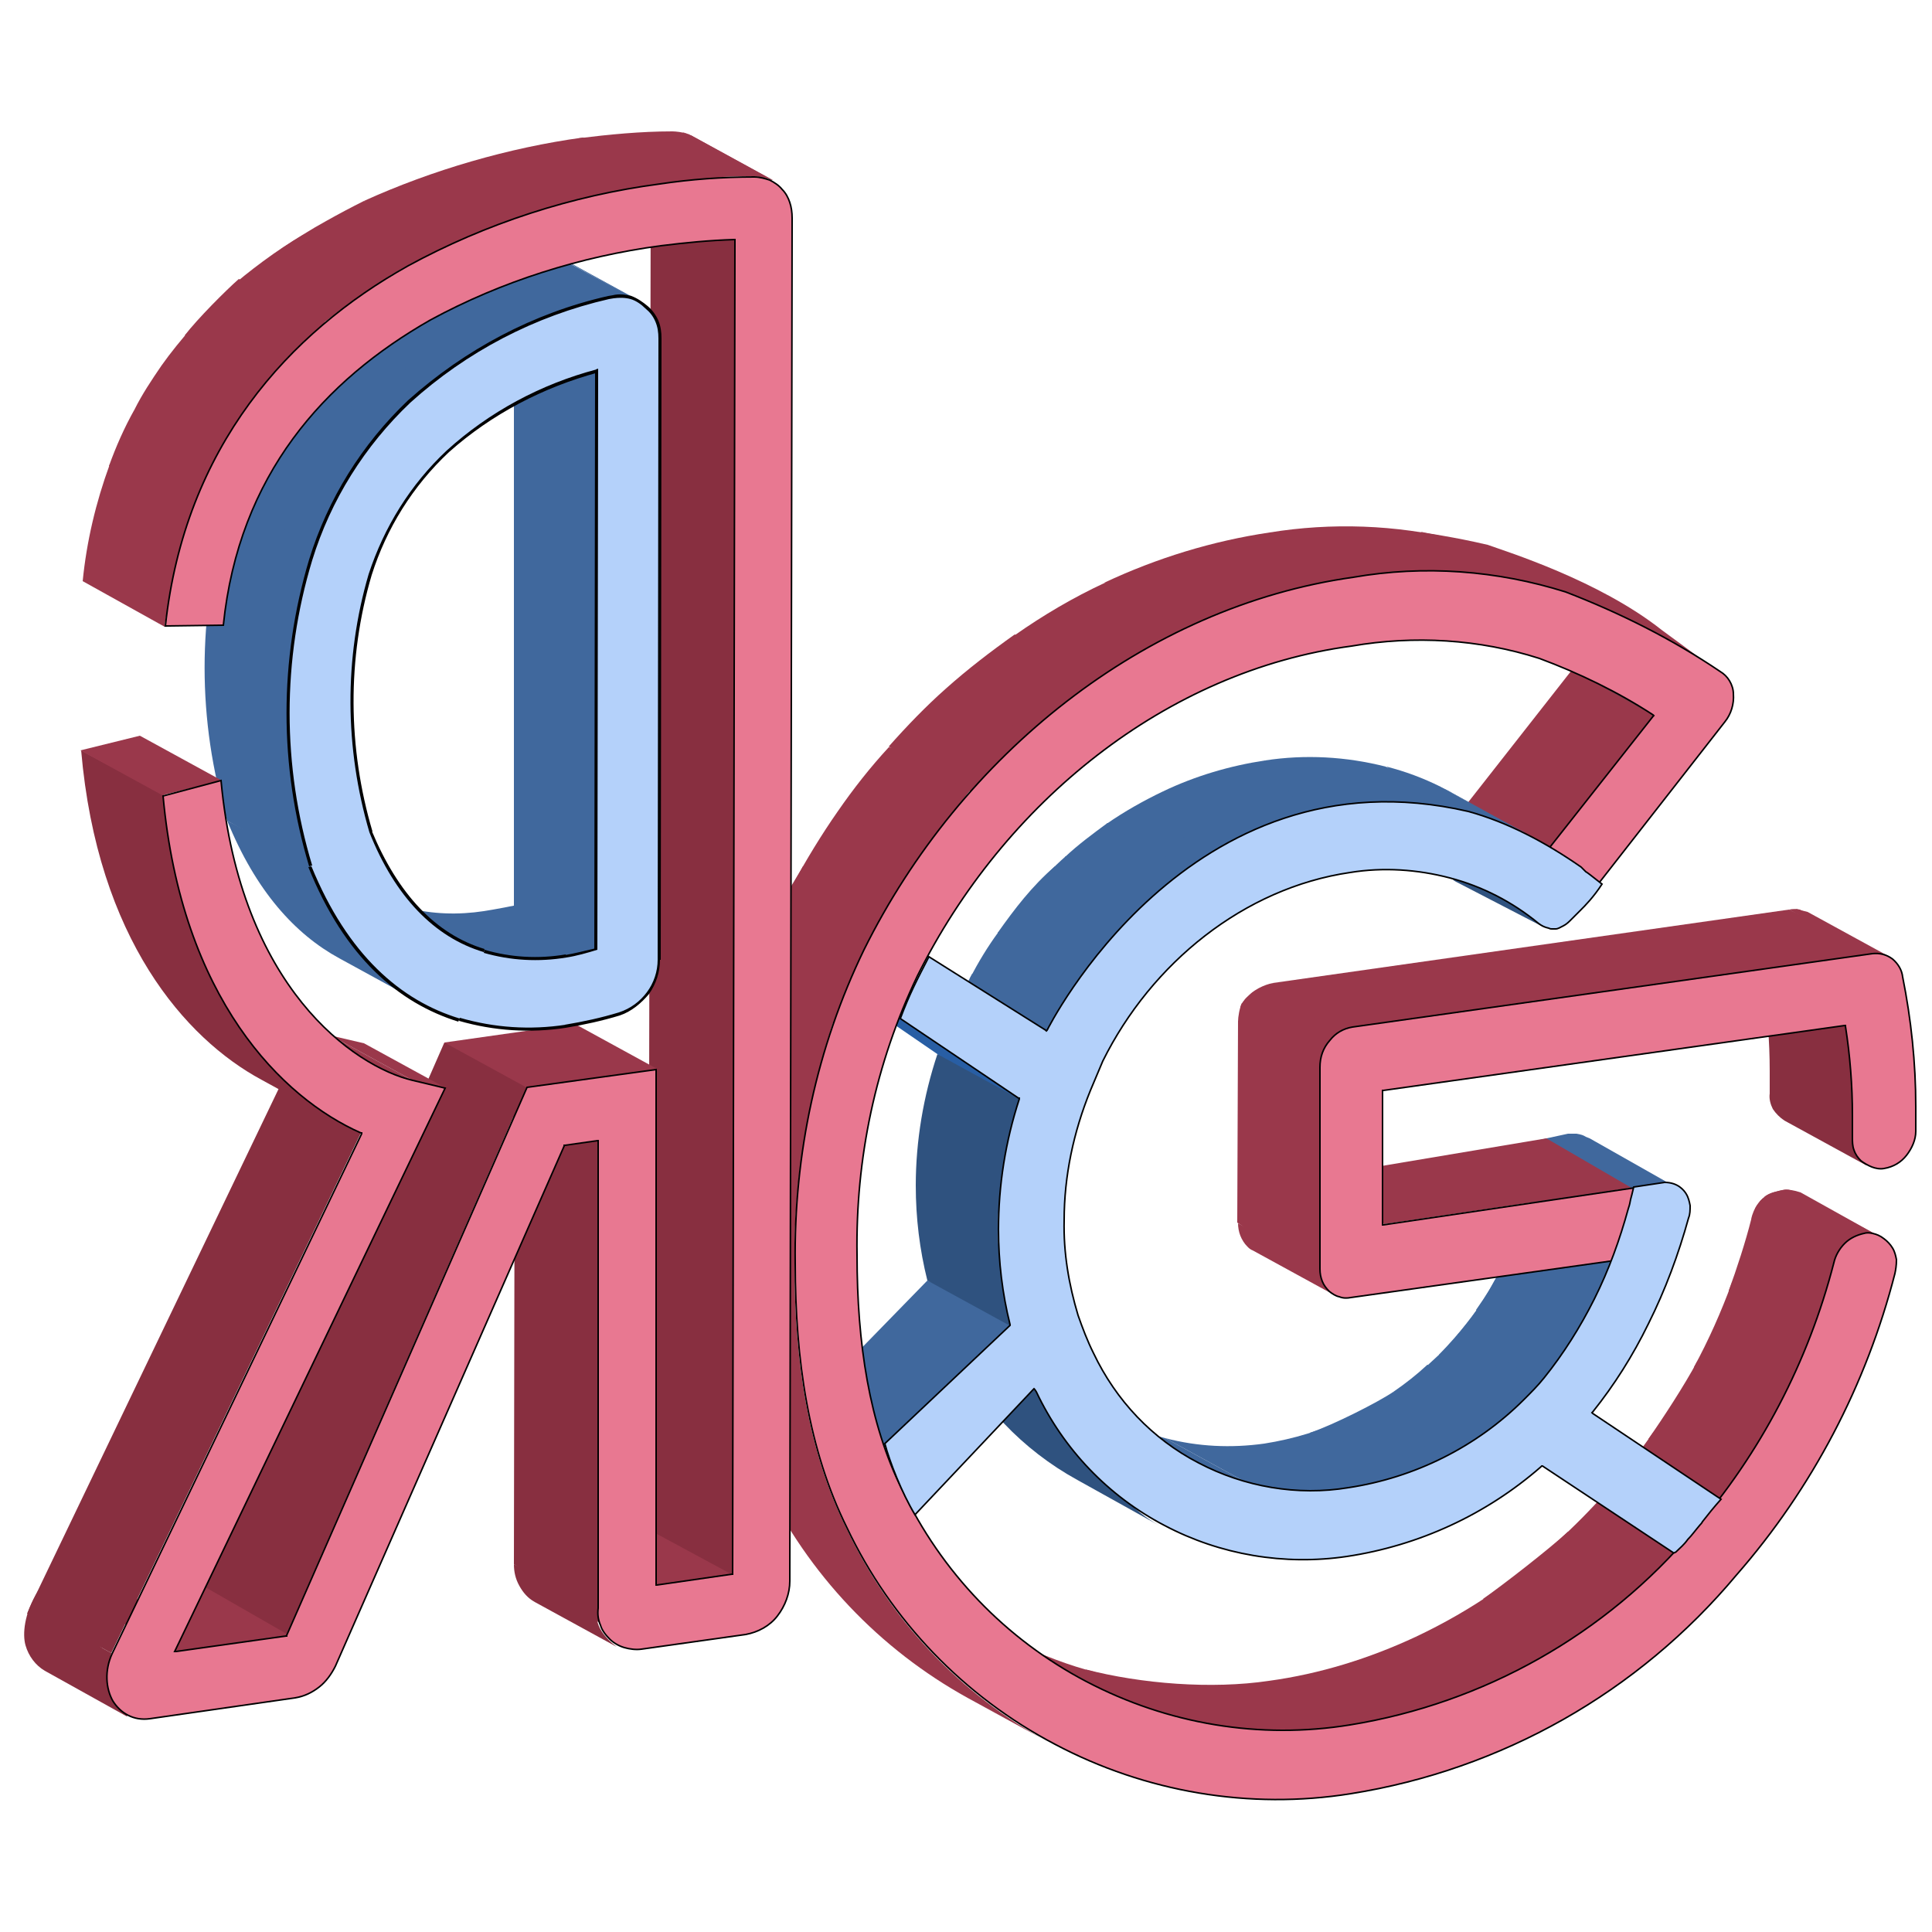
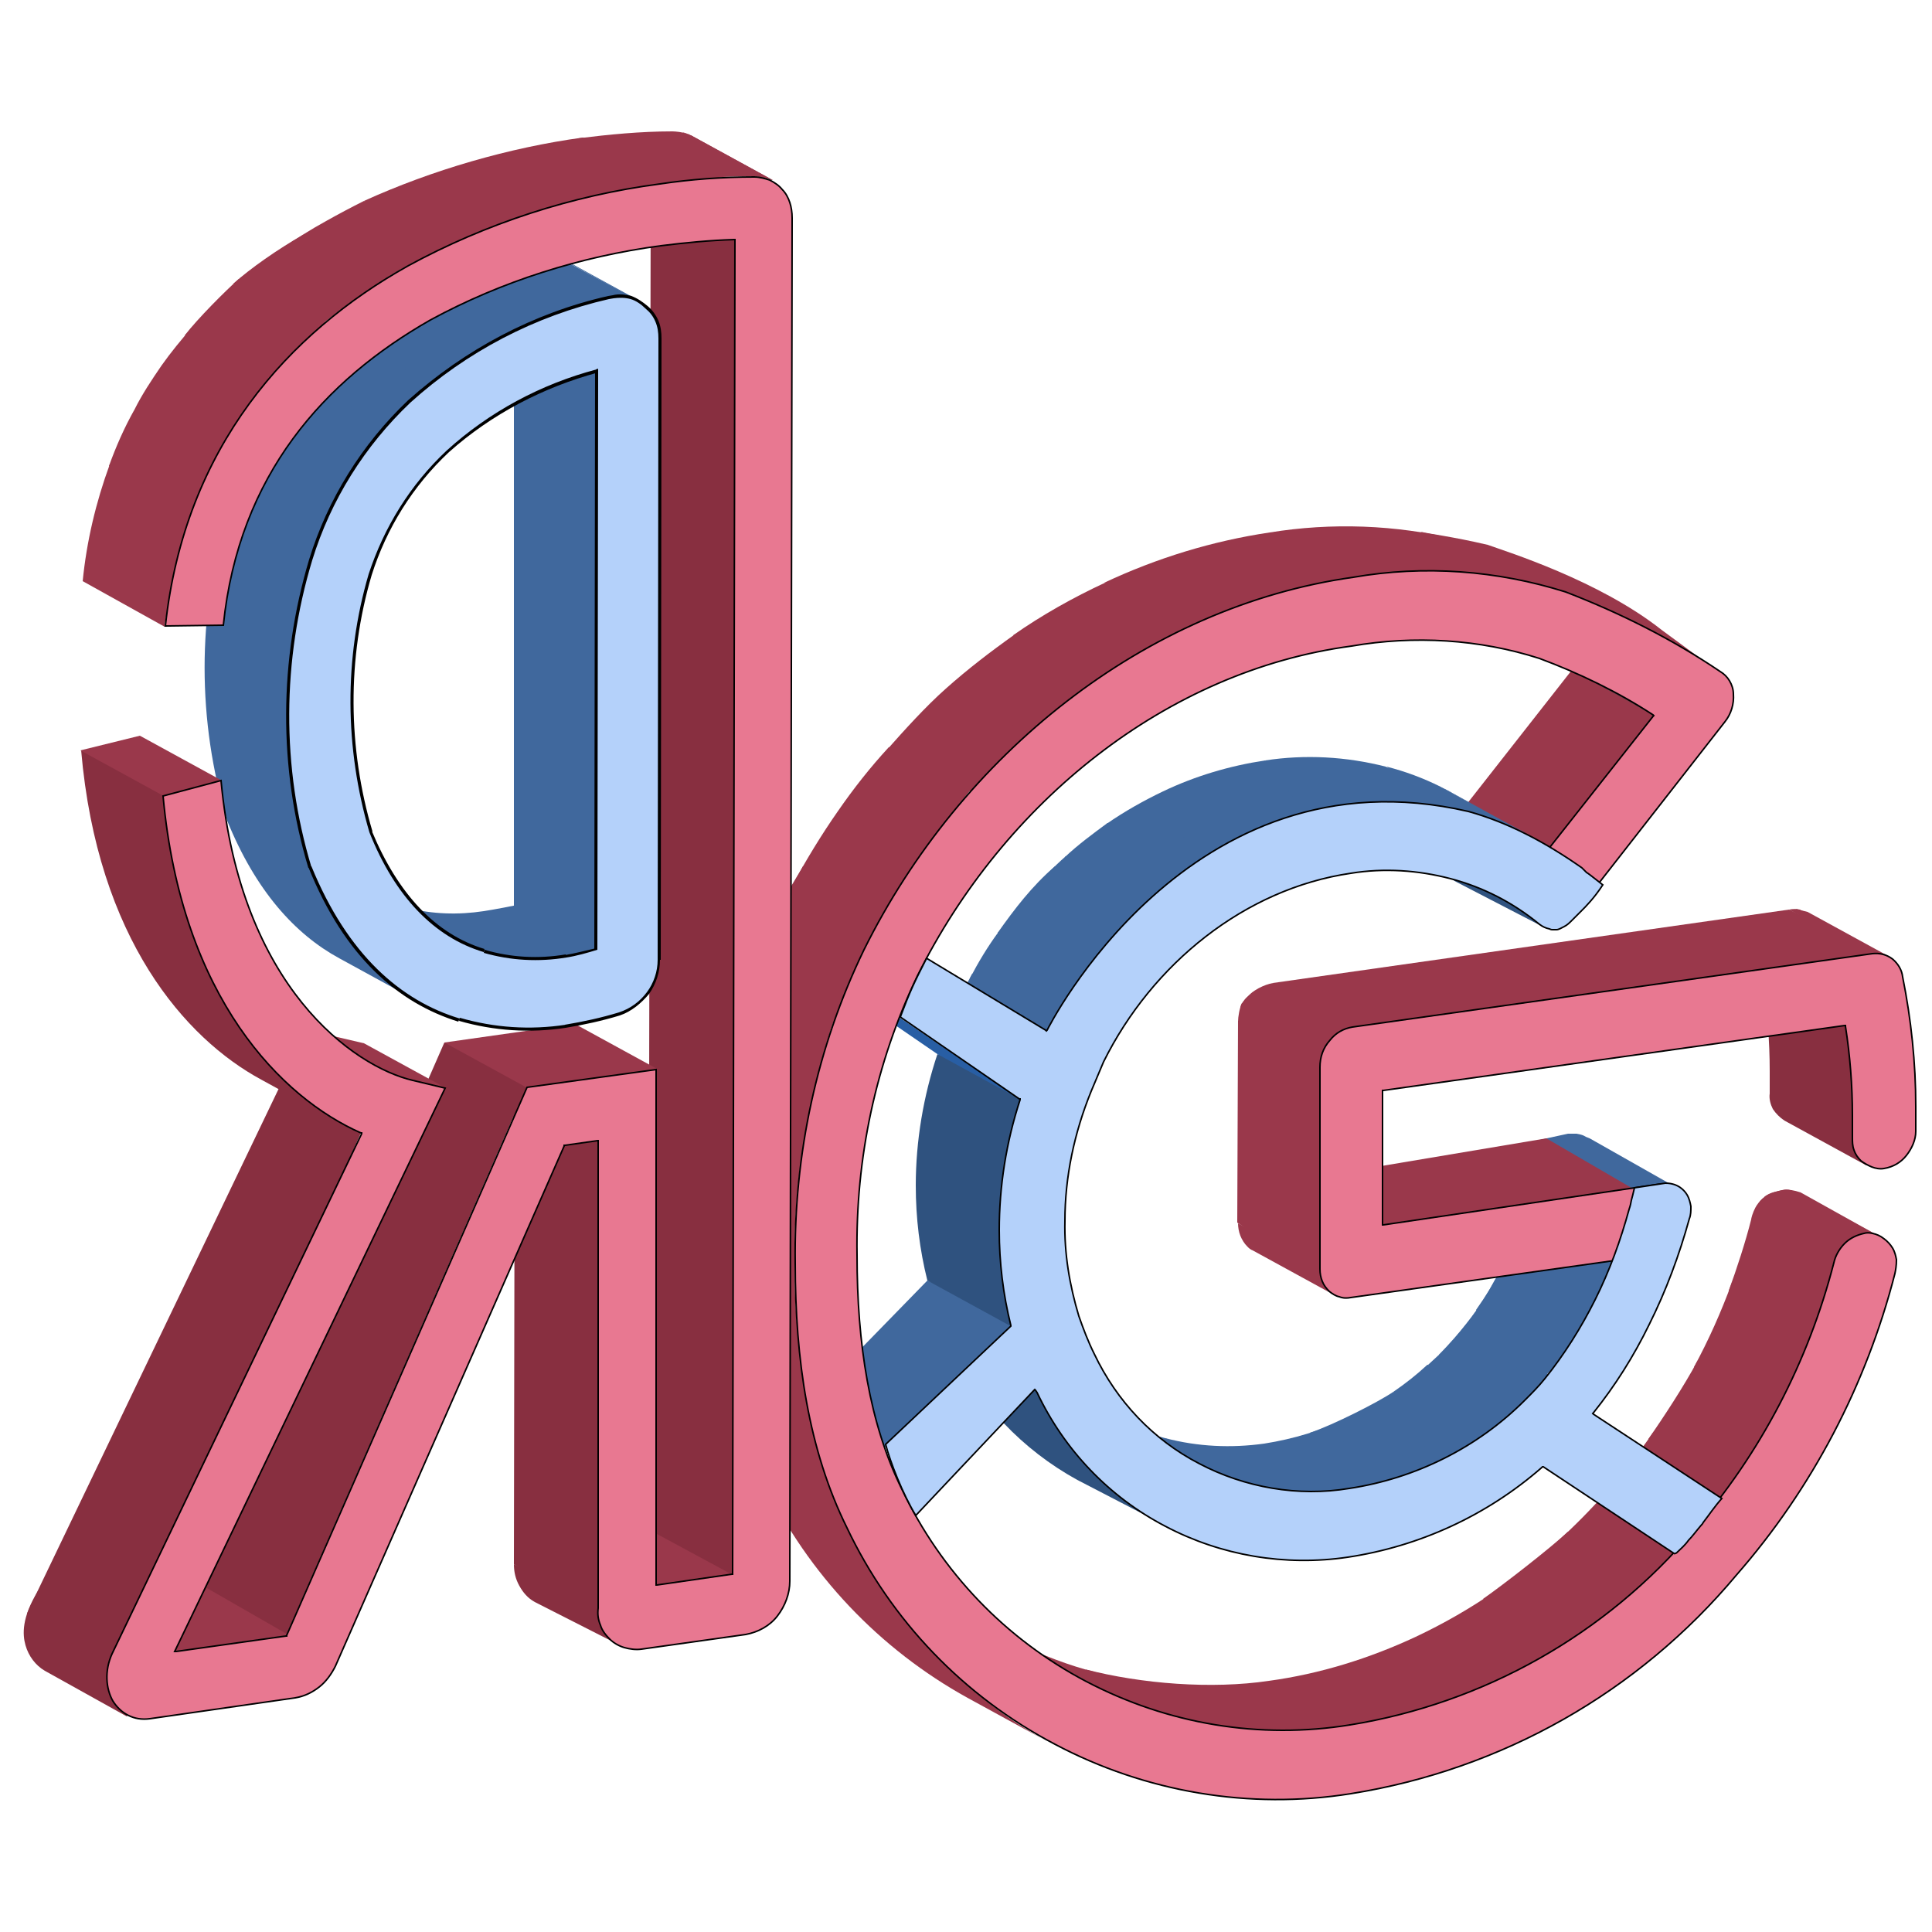
<svg xmlns="http://www.w3.org/2000/svg" version="1.1" id="Слой_1" x="0" y="0" viewBox="0 0 250 250" xml:space="preserve">
  <style>.st0{fill:#9a384b}.st1{fill:#40689d}.st2{fill:#882f40}.st3{fill:#e87891;stroke:#000;stroke-width:.2}.st6{fill:#2f527f}.st8{fill:#793e4b}</style>
-   <path class="st0" d="M135.8 225.5l-10.6-5.8c-11.4-6.3-20.6-16-26.3-27.8-4.9-10.1-6.7-21.9-6.7-34.2-.1-11.1 1.7-22.2 5.5-32.6l10.6 5.8c-3.7 10.5-5.6 21.5-5.5 32.6 0 12.4 1.7 24.1 6.7 34.2 5.6 11.9 14.8 21.6 26.3 27.8z" />
+   <path class="st0" d="M135.8 225.5l-10.6-5.8c-11.4-6.3-20.6-16-26.3-27.8-4.9-10.1-6.7-21.9-6.7-34.2-.1-11.1 1.7-22.2 5.5-32.6l10.6 5.8c-3.7 10.5-5.6 21.5-5.5 32.6 0 12.4 2.2 23.7 7.2 33.8 5.6 11.9 14.3 22 25.8 28.2z" />
  <path class="st0" d="M107.5 132.6l-9.9-7.7c1-2.7 2.2-5.4 3.5-8 .4-.9 2.4-4 2.8-4.8l11.1 6.1c-.5.9-2 4.4-2.4 5.3-1.3 2.6-3.4 5.8-4.4 8.6" />
  <path class="st1" d="M78.8 39l-11.1-5.9c.7-.1 2.5-.6 3.2-.5L82.8 39c-.7-.2-2.2-.1-2.9 0" />
  <path class="st1" d="M81.5 38.6l-10.6-5.8c.3.1.7.2 1 .4L82.5 39c-.3-.2-.6-.4-1-.4zm1 .3l-10.6-5.8h.2l10.6 5.8h-.2zm-42 73.6l-11.1-6.3c-3.9-12.9-3.9-26.7 0-39.6l.6-1.8L42.5 71l-.6 1.8C38 85.7 36.6 99.1 40.5 112" />
-   <path class="st1" d="M40.7 70.6L30 64.8c.8-2.2 3.2-7.6 4.3-9.7l9.2 9c-1 2.1-2 4.3-2.8 6.5z" />
+   <path class="st1" d="M40.1 80.6L30 64.8c.8-2.2 3.2-7.6 4.3-9.7l15.2 6.5c-1 2.1-8.6 16.8-9.4 19z" />
  <path class="st1" d="M43.6 64.1L33 58.3c.9-1.7 1.9-3.3 3-4.8l10.6 5.8a38.8 38.8 0 00-3 4.8z" />
  <path class="st1" d="M41.5 73L36 53.5c1-1.4 2.1-2.8 3.2-4.1l18.8-.9C56.8 49.8 42.5 71.6 41.5 73z" />
  <path class="st1" d="M49.8 55.1l-10.6-5.8c1-1.1 2-2.1 3.1-3.1l.8-.7L55.5 50l-2.6 2c-1.1 1-2.1 2-3.1 3.1z" />
  <path class="st1" d="M53.7 51.2L43 45.5c1.6-1.4 3.2-2.7 4.9-3.9l10.6 5.7c-1.7 1.2-2 3-3.6 4.4" />
  <path class="st1" d="M58.5 48.8L48 41.5c2.5-1.7 5-3.2 7.7-4.5l10.6 5.8c-2.6 1.3-5.4 4.3-7.8 6z" />
  <path class="st1" d="M50.1 55.2l5.7-18.1c4-1.8 8.1-3.3 12.4-4.3h.6l10.6 5.7-.6.1c-4.3 1-24.8 14.7-28.7 16.6z" />
  <path class="st0" d="M85.1 205.4l-10.8-6.2 9.7-1.4 14.5 6.4-13.4 1.2z" />
-   <path class="st2" d="M79.8 213.1l-10.6-5.8c-.9-.5-1.5-1.2-2-2.1s-.7-1.8-.7-2.8l10.6 5.8c0 1 .2 2 .7 2.8s1.2 1.5 2 2.1" />
+   <path class="st2" d="M81 213.3l-11.8-6c-.9-.5-1.5-1.2-2-2.1s-.7-1.8-.7-2.8l10.6 5.8c0 1 .9 1.8 1.4 2.6s1 1.1 1.8 1.7" />
  <path class="st2" d="M78.3 210.5l-11.8-8.1.1-60.4 11 5 .7 63.5zm20.6-4.5l-15-8.1.3-172.4L96 30.4 98.9 206z" />
  <path class="st0" d="M65.9 144.7l-8.4-9.8 16.9-2.4 10.6 5.8-19.1 6.4z" />
  <path class="st2" d="M37 211.7l-10.6-5.8 31.1-71 10.6 5.8-31.1 71z" />
  <path class="st0" d="M22.7 213.7l-10.6-5.8 14.5-2.5 10.8 6.2-14.7 2.1z" />
-   <path class="st2" d="M16.4 222.1l-10.6-5.9c-1.2-.7-2.1-1.9-2.5-3.3-.4-1.4-.2-4.1 1.6-7l9.8 8.7c-.6 1.3-.4 2.1 0 3.5s.6 3.1 1.8 3.9" />
+   <path class="st2" d="M16.4 222.1l-10.6-5.9c-1.2-.7-2.1-1.9-2.5-3.3-.4-1.4-.5-3.6 1.6-7l9.8 8.7c-.6 1.3-.4 2.1 0 3.5s.6 3.1 1.8 3.9" />
  <path class="st2" d="M14.1 214.6l-10.6-5.8.3-.7 10.6 5.8c0 .3-.2.5-.3.7z" />
-   <path class="st0" d="M53.4 139.8L42.8 134l4.3 1 10.6 5.8-4.3-1z" />
-   <path class="st2" d="M14.4 213.9l-10.6-5.8 32.3-67.3 10.6 5.8-32.3 67.3z" />
+   <path class="st0" d="M49.2 141l-6.4-7 4.3 1 10.6 5.8-8.5.2z" />
+   <path class="st2" d="M15.1 217.7l-11.3-9.6 32.3-67.3 10.6 5.8-31.6 71.1z" />
  <path class="st0" d="M48.6 137.9L38 132.1l.9.5 10.6 5.8-.9-.5" />
  <path class="st0" d="M49.5 138.4l-10.6-5.8c1.2.6 2.4 1.1 3.7 1.4l10.6 5.8c-1.3-.4-2.6-.8-3.7-1.4z" />
  <path class="st0" d="M53.1 139.8L42.5 134h.3l10.6 5.8h-.3zM85.4 23.7l-10.6-5.8c4-.5 8.1-.9 12.2-.9.4 0 1.4.1 1.8.3l10.8 5.9c-.4-.1-1.7-.4-2.1-.4-4 0-8.1.3-12.1.9z" />
  <path class="st0" d="M98.9 22.9l-10.6-5.8.9.3 10.6 5.8-.9-.3z" />
  <path class="st0" d="M99.8 23.3l-10.6-5.8h.2l10.6 5.8h-.2z" />
-   <path class="st2" d="M44.4 145.5l-10.6-5.8c-9.8-5.3-21.2-18.2-23.3-42.6l12.3 6.6c2.3 24.4 11.8 36.5 21.6 41.8z" />
+   <path class="st2" d="M44.4 145.5l-10.6-5.8c-9.8-5.3-21.2-18.2-23.3-42.6l14.6 4.7c2.3 24.4 9.5 38.4 19.3 43.7z" />
  <path class="st0" d="M21 102.9l-10.6-5.8 7.7-1.9 10.6 5.8-7.7 1.9zm.3-21.8l-10.6-5.9c.5-5.1 1.7-10.2 3.5-15.1l13.1 4.2c-1.9 5-5.5 11.6-6 16.8" />
  <path class="st0" d="M24.7 66.1l-10.6-5.8c.9-2.5 2-5 3.3-7.3L28 58.7c-1.2 2.4-2.3 4.9-3.3 7.4z" />
  <path class="st0" d="M23.7 67.1L17.4 53c1-2 2.2-3.8 3.5-5.7l14.6.7c-1.2 1.8-10.7 17.2-11.8 19.1z" />
  <path class="st0" d="M31.5 53.1l-10.6-5.8c1.2-1.7 2.6-3.4 4-5l15.4.8c-1.4 1.7-7.5 8.2-8.8 10z" />
  <path class="st0" d="M35.5 48l-11.6-4.6c1.7-2.2 5.3-5.8 7-7.3l11.9 6c-1.7 1.5-5.9 6.1-7.5 7.8" />
-   <path class="st0" d="M40.3 43.1l-10.6-5.8c2.1-1.9 6.3-5.1 9.5-6.9L47 38c-2.3 1.6-4.6 3.3-6.7 5.1z" />
+   <path class="st0" d="M40.3 43.1l-10.1-6.4c2.1-1.9 5.8-4.5 9-6.3L47 38c-2.3 1.6-4.6 3.3-6.7 5.1z" />
  <path class="st0" d="M47 38l-10.6-5.8c1.9-1.3 3.8-2.5 5.8-3.6 1.6-.9 3.3-1.8 4.9-2.6l13.1 5.3c-1.7.8-5.8 2.1-7.5 3.1-1.9 1-3.8 2.3-5.7 3.6" />
  <path class="st0" d="M57.8 33.4L47.1 26c8.8-4 18.8-6.9 28.3-8.2l18.2 5.1c-9.5 1.3-27 6.5-35.8 10.5z" />
  <path class="st3" d="M85.4 23.8c4-.6 8.1-.9 12.2-.9.7 0 1.4.2 2 .4.6.3 1.2.7 1.6 1.2.5.5.8 1.1 1 1.7s.3 1.3.3 2l-.3 176.4c0 1.6-.6 3.2-1.6 4.5s-2.5 2.1-4.1 2.4L83 213.4c-.7.1-1.5 0-2.2-.2s-1.4-.6-1.9-1.1-1-1.1-1.2-1.8c-.3-.7-.4-1.4-.3-2.2v-60.5h-.1l-4.2.6H73v.1l-29.6 67.3c-.5 1-1.2 2-2.1 2.7-.9.7-1.9 1.2-3.1 1.4l-18.8 2.7c-2.1.3-3.8-.7-4.8-2.3-.9-1.6-1.1-3.9-.1-6.1l32.3-67.3v-.1h-.1c-10.2-4.5-23.2-17.4-25.6-43.6l7.5-2c2.5 26.8 17.2 37 24.8 38.8l4.2 1-34.9 72.7-.1.2h.2l14.2-2h.1v-.1l31.1-70.9 16.7-2.3v66.7h.1l9.7-1.4h.1v-.1l.3-172.5V31H95c-3.2.1-6.3.4-9.5.8-10.4 1.4-20.6 4.6-29.8 9.6-13.7 7.8-24.8 20-26.8 39.5l-7.5.1c2.5-23.2 16-38 31.4-46.6 10.1-5.5 21.2-9.1 32.6-10.6z" />
  <path class="st1" d="M59 121.6l-10.6-5.8.7.3 10.7 5.7c-.3 0-.5-.1-.8-.2" />
  <path class="st1" d="M59.6 122.2l-10.5-6.1c.9.4 1.9.8 2.9 1.1l.8.2 11.5 5.9h-1.7c-1-.3-2-.7-3-1.1" />
  <path class="st1" d="M63.4 123.3l-10.6-5.8c3.2.8 6.5.9 9.8.4 1.3-.2 4-.7 5.2-1l9.8 6c-1.3.3-3.1.6-4.4.8-3.3.6-6.6.4-9.8-.4" />
-   <path class="st1" d="M78.5 123.5l-12-4.8V42.2l12 4.8v76.5zm-24 6.3L43.9 124c-5.7-3.1-10.8-8.7-14.5-17.8l11.1 5.8c4.5 9 8.3 14.7 14 17.8z" />
+   <path class="st1" d="M78.5 123.5l-12-4.8V42.2l12 4.8v76.5zm-24 6.3L43.9 124c-5.7-3.1-10.8-8.7-14.5-17.8l12.1-7.1c4.5 9 7.3 27.6 13 30.7z" />
  <path d="M79.4 38.4c.8-.1 1.5-.1 2.3.1.7.2 1.4.6 2 1.1s1 1.1 1.3 1.9c.3.7.4 1.5.4 2.2l-.1 80.4c0 1.6-.5 3.1-1.4 4.3-.9 1.3-2.2 2.2-3.7 2.7-2.3.7-4.6 1.2-7 1.6-4.6.7-9.3.4-13.8-.9-7.6-2.3-14.6-8.3-19.3-19.9-3.9-12.9-3.9-26.7 0-39.6C42.6 64.7 47 57.6 52.9 52c7.3-6.6 16.2-11.3 25.9-13.4l.6-.2zm-2.3 84.5l.1-74.9c-7.2 1.9-13.8 5.5-19.3 10.4-4.6 4.4-8.1 9.9-10 15.9-3.2 10.9-3.2 22.4 0 33.3 3.3 8.3 8.3 13.5 14.7 15.4 3.4 1 7.1 1.2 10.6.6 1.3-.1 2.6-.3 3.9-.7z" fill="#b4d1fa" />
-   <path d="M79.4 38.4v-.2.2zm6 5.4h-.2.2zm-.1 80.4h-.2.2zm-5.1 7l.1.2-.1-.2zm-7 1.6v-.2.2zm-13.8-.9l-.1.2.1-.2zm-19.2-19.8l-.2.1.2-.1zm0-39.6l-.2-.1.2.1zM52.9 52zm25.9-13.4v-.2.2zM77.2 48h.2v-.3l-.3.1.1.2zM58 58.5zM48 74.4l-.2-.1.2.1zm0 33.3l-.2.1.2-.1zm14.6 15.4l-.1.2.1-.2zm10.6.6v-.2.2zm6.2-85.1c.7-.1 1.5-.1 2.2.1l.1-.4c-.8-.2-1.6-.3-2.4-.1l.1.4zm2.2.1c.7.2 1.4.7 1.9 1.2l.3-.3c-.6-.5-1.3-1-2.1-1.3l-.1.4zm1.9 1.2c.6.5 1 1 1.3 1.7l.4-.1c-.3-.7-.8-1.4-1.4-1.9l-.3.3zm1.3 1.7c.3.7.4 1.4.4 2.2h.4c0-.8-.1-1.6-.4-2.3l-.4.1zm.4 2.2l-.1 80.4h.4l.1-80.4h-.4zm-.1 80.4c0 1.5-.5 3-1.4 4.2l.3.2c.9-1.3 1.4-2.8 1.4-4.4h-.3zm-1.4 4.2c-.9 1.2-2.1 2.1-3.6 2.6l.1.4c1.5-.5 2.8-1.6 3.8-2.8l-.3-.2zm-3.6 2.6c-2.3.7-4.6 1.2-7 1.6l.1.4c2.4-.4 4.7-.9 7-1.6l-.1-.4zm-6.9 1.6c-4.6.7-9.2.4-13.7-.9l-.1.4c4.5 1.3 9.2 1.6 13.8.9v-.4zm-13.7-.8c-7.6-2.3-14.5-8.2-19.2-19.7l-.4.1c4.7 11.7 11.7 17.6 19.4 20l.2-.4zM40.4 112a68.14 68.14 0 010-39.5l-.4-.1c-3.9 13-3.9 26.8 0 39.7l.4-.1zm0-39.5c2.4-7.8 6.8-14.8 12.7-20.4l-.3-.3c-6 5.7-10.4 12.8-12.8 20.6l.4.1zm12.7-20.4c7.3-6.6 16.1-11.2 25.7-13.4l-.1-.4c-9.7 2.2-18.5 6.9-25.9 13.5l.3.3zm25.7-13.4l.6-.1-.1-.4-.6.1.1.4zm-1.5 84.2l.1-74.9H77l-.1 74.9h.4zm-.1-75.1c-7.2 1.9-13.9 5.5-19.4 10.5l.3.2c5.5-4.9 12.2-8.4 19.3-10.3l-.2-.4zM57.8 58.3c-4.7 4.4-8.1 9.9-10.1 16l.4.1c1.9-6 5.3-11.5 10-15.9l-.3-.2zm-10.1 16c-3.2 10.9-3.1 22.5.1 33.4l.4-.1c-3.2-10.8-3.3-22.4-.1-33.2l-.4-.1zm.1 33.4c3.3 8.3 8.4 13.6 14.8 15.5l.1-.4c-6.3-1.9-11.2-7.1-14.6-15.3l-.3.2zm14.8 15.6c3.5 1 7.1 1.2 10.7.6l-.1-.4c-3.5.6-7.1.4-10.5-.6l-.1.4zm10.7.6c1.3-.2 2.7-.6 4-1l-.2-.2c-1.3.3-2.8.7-4.1.9l.3.3z" />
+   <path d="M79.4 38.4v-.2.2zm6 5.4h-.2.2zm-.1 80.4h-.2.2zm-5.1 7l.1.2-.1-.2zm-7 1.6v-.2.2zm-13.8-.9l-.1.2.1-.2zm-19.2-19.8l-.2.1.2-.1zm0-39.6l-.2-.1.2.1zM52.9 52zm25.9-13.4v-.2.2zM77.2 48h.2v-.3l-.3.1.1.2zM58 58.5zM48 74.4l-.2-.1.2.1zm0 33.3l-.2.1.2-.1zm14.6 15.4l-.1.2.1-.2zm10.6.6v-.2.2zm6.2-85.1c.7-.1 1.5-.1 2.2.1l.1-.4c-.8-.2-1.6-.3-2.4-.1l.1.4zm2.2.1c.7.2 1.4.7 1.9 1.2l.3-.3c-.6-.5-1.3-1-2.1-1.3l-.1.4zm1.9 1.2c.6.5 1 1 1.3 1.7l.4-.1c-.3-.7-.8-1.4-1.4-1.9l-.3.3zm1.3 1.7c.3.7.4 1.4.4 2.2h.4c0-.8-.1-1.6-.4-2.3l-.4.1zm.4 2.2l-.1 80.4h.4l.1-80.4h-.4zm-.1 80.4c0 1.5-.5 3-1.4 4.2l.3.2c.9-1.3 1.4-2.8 1.4-4.4h-.3zm-1.4 4.2c-.9 1.2-2.1 2.1-3.6 2.6l.1.4c1.5-.5 2.8-1.6 3.8-2.8l-.3-.2zm-3.6 2.6c-2.3.7-4.6 1.2-7 1.6l.1.4c2.4-.4 4.7-.9 7-1.6l-.1-.4zm-6.9 1.6c-4.6.7-9.2.4-13.7-.9l-.1.4c4.5 1.3 9.2 1.6 13.8.9v-.4zm-13.7-.8c-7.6-2.3-14.5-8.2-19.2-19.7l-.4.1c4.7 11.7 11.7 17.6 19.4 20l.2-.4zm-19.2-19.6c-3.9-12.9-3.8-26.8.1-39.7l-.4-.1c-3.9 13-4 27-.1 39.9l.4-.1zm.1-39.7c2.4-7.8 6.8-14.8 12.7-20.4l-.3-.3c-6 5.7-10.4 12.8-12.8 20.6l.4.1zm12.7-20.4c7.3-6.6 16.1-11.2 25.7-13.4l-.1-.4c-9.7 2.2-18.5 6.9-25.9 13.5l.3.3zm25.7-13.4l.6-.1-.1-.4-.6.1.1.4zm-1.5 84.2l.1-74.9H77l-.1 74.9h.4zm-.1-75.1c-7.2 1.9-13.9 5.5-19.4 10.5l.3.2c5.5-4.9 12.2-8.4 19.3-10.3l-.2-.4zM57.8 58.3c-4.7 4.4-8.1 9.9-10.1 16l.4.1c1.9-6 5.3-11.5 10-15.9l-.3-.2zm-10.1 16c-3.2 10.9-3.1 22.5.1 33.4l.4-.1c-3.2-10.8-3.3-22.4-.1-33.2l-.4-.1zm.1 33.4c3.3 8.3 8.4 13.6 14.8 15.5l.1-.4c-6.3-1.9-11.2-7.1-14.6-15.3l-.3.2zm14.8 15.6c3.5 1 7.1 1.2 10.7.6l-.1-.4c-3.5.6-7.1.4-10.5-.6l-.1.4zm10.7.6c1.3-.2 2.7-.6 4-1l-.2-.2c-1.3.3-2.8.7-4.1.9l.3.3z" />
  <path d="M218.5 202.6l-10.6-5.8-.3-.2 10.6 5.8c.1.1.2.2.3.2z" fill="#5e6d82" />
  <path class="st1" d="M196.8 181.1l-10.6-5.8c5.8-6 6.8-9.2 7.5-10.1l5.5 13.3c-.9 1-1.7 1.8-2.4 2.6z" />
  <path class="st1" d="M199.2 178.5l-10.6-5.8.2-.2c.8-1 1.6-2 2.3-3l10.6 5.8c-.7 1-1.5 2.1-2.3 3l-.2.2z" />
  <path class="st1" d="M199.4 178.6l-8.4-9.1c1.2-1.7 2.4-3.6 3.4-5.5l18.6-1.5c-1 1.9-10.1 12-11.3 13.8" />
  <path class="st1" d="M205.1 169.8l-10.6-5.8.8-1.6c1-2.1 2-4.3 2.8-6.4l10.6 5.8c-.8 2.1-1.7 4.3-2.8 6.4l-.8 1.6z" />
  <path class="st1" d="M208.7 161.8L198 156c.6-1.7 1.2-3.5 1.6-5.2 0-.2 0-.3.2-.5l10.8 5.8c0 .2 0 .4-.2.5-.5 1.8-1 3.5-1.6 5.2" />
  <path class="st1" d="M210.6 156.1l-10.6-5.8c.1-.2.2-.5.3-.7l10.5 5.9c-.1.2-.2.4-.3.7" />
  <path class="st1" d="M210.8 155.5l-10.6-5.8c.1-.2.2-.4.3-.5l10.6 5.8c0 .1-.2.3-.3.5zm.3-.7l-10.6-5.8.4-.5 10.6 5.8-.4.5z" />
  <path class="st1" d="M212.1 154.3l-14.4-6.4c.4-.2 4.8-1.1 5.2-1.2h1.1c.6.1.9.2 1.2.4l.5.2 11.3 6.4h-1.4c-.4.1-3.1.4-3.5.6zm-57.5 34.9l-10.7-5.7 1.1.6 10.6 5.8c-.4-.3-.7-.4-1-.7" />
  <path class="st1" d="M155.6 189.8L145 184a31 31 0 005.8 2.1l10.6 5.8a31 31 0 01-5.8-2.1z" />
-   <path class="st1" d="M161.4 191.9l-10.6-5.8c4.2 1.1 8.5 1.3 12.8.7 3.8-.6 7.4-1.7 10.8-3.3l12.9 6.1c-3.4 1.6-9.5 4.1-13.3 4.6-4.3.6-9.1-.1-13.3-1.2" />
+   <path class="st1" d="M153.9 193.2l-3.1-7.1c4.2 1.1 8.5 1.3 12.8.7 3.8-.6 7.4-1.7 10.8-3.3l12.9 6.1c-3.4 1.6-9.5 4.1-13.3 4.6-4.3.6-9.1-.1-13.3-1.2" />
  <path class="st1" d="M185 189.3l-15.5-3.9c3-1 8.9-4 10.8-5.3l10.7 5.7c-1.9 1.3-3.9 2.4-6 3.5" />
  <path class="st1" d="M187.3 192.5l-7-12.4c1.6-1.1 3-2.2 4.4-3.5l18.2 1.4c-1.4 1.3-4.8 6.4-6.4 7.5" />
  <path class="st1" d="M195.4 182.4l-10.6-5.8 5.2-4.8 6.8 9.4-1.4 1.2" />
-   <path class="st6" d="M200 120.1l-11.4-5.9c-.2-.1-.4-.2-.5-.3-1.4-1.2-3-2.3-4.7-3.2l10.7 5.4c1.7.9 3.9 2.4 5.4 3.6.2.2.3.3.5.4zm-50 77.3l-10.6-5.9c-7.1-3.9-12.8-9.9-16.3-17.2 0-.1-.1-.2-.2-.3l12.9 2.3 1.6 2.6c3.5 7.3 5.6 14.6 12.6 18.5z" />
+   <path class="st6" d="M200 120.1l-11.4-5.9c-.2-.1-.4-.2-.5-.3-1.4-1.2-3-2.3-4.7-3.2l10.7 5.4c1.7.9 3.9 2.4 5.4 3.6.2.2.3.3.5.4zm-49.6 77.1l-11-5.7c-7.1-3.9-12.8-9.9-16.3-17.2 0-.1-.1-.2-.2-.3l12.9 2.3 1.6 2.6c3.5 7.3 6 14.4 13 18.3z" />
  <path class="st1" d="M115 187.5l-10.6-5.8 15.6-16 13.3 5.2-18.3 16.6z" />
-   <path class="st6" d="M131.7 172.1l-11.7-6.4c-1-4-1.5-8.1-1.5-12.3 0-5.8 1-11.6 2.8-17l11.6 4.2c-1.8 5.5-3.8 12.9-3.8 18.6 0 4.1 1.6 8.8 2.6 12.9z" />
+   <path class="st6" d="M131.7 172.1l-11.7-6.4c-1-4-1.5-8.1-1.5-12.3 0-5.8 1-11.6 2.8-17l11.6 4.2c-1.8 5.5-2.4 13.1-2.4 18.8 0 4.1.2 8.6 1.2 12.7z" />
  <path class="st1" d="M135.5 133.5l-10.6-5.8.9-1.7 11.1 5.6-1.4 1.9z" />
  <path class="st1" d="M136.1 132.4l-10.6-5.8c1.1-2.1 2.3-4.1 3.7-6l10.6 5.8c-1.4 2-2.7 4-3.7 6z" />
  <path class="st1" d="M139.7 129.2l-10.6-8.5c2.2-3.1 4.4-6 7.4-8.6l9.2 8.6c-1.4 1.6-4.7 6.7-6 8.5z" />
  <path class="st1" d="M143.8 121.3l-10.6-5.8c1.5-1.6 3-3.2 4.7-4.7l10.6 5.8c-1.7 1.5-3.3 3.1-4.7 4.7z" />
-   <path class="st1" d="M148.4 116.7l-10.6-5.8c1.7-1.6 3.6-3 5.5-4.4l10.6 5.8c-2 1.4-3.8 2.8-5.5 4.4" />
-   <path class="st1" d="M153.8 112.4l-10.6-5.8c2.3-1.6 4.8-3 7.3-4.2l10.6 5.8c-2.5 1.1-5 2.5-7.3 4.2" />
+   <path class="st1" d="M146.4 120.6l-8.6-9.7c1.7-1.6 3.6-3 5.5-4.4l13.4 4.4c-2 1.4-6.6 4.2-8.3 5.8" />
+   <path class="st1" d="M153.8 112.4l-10.6-5.8c2.3-1.6 4.8-3 7.3-4.2l17.9 3.5c-2.5 1.1-12.3 4.8-14.6 6.5" />
  <path class="st1" d="M155.6 113.7l-5.1-11.3c4.2-2 8.6-3.3 13.2-4l10.6 5.8c-4.5.7-9 2-13.2 4" />
  <path d="M131.9 142.2l-10.6-5.8-10.2-7 5.5 2.4 15.3 10.4z" fill="#285ea4" />
  <path class="st0" d="M241.6 160.1l-12.1-5.8c1.1-.3 1.7-.6 3.5 0l10.4 5.8h-1.8z" />
  <path class="st0" d="M243.4 160.2l-10.6-5.8 10.8 5.8" />
  <path class="st2" d="M241.5 150.8l-10.6-5.8c-.6-.4-1.1-.9-1.5-1.5-.3-.6-.5-1.3-.4-2v-2.9c0-3.8-.3-7.7-.9-11.4l11.2 5.2c.6 3.8.8 8.3.7 12.1 0 1 .4 1.9.4 2.9-.1.7-.3 1.1 0 1.7.3.6 1.1.8 1.7 1.2" />
  <path class="st0" d="M242.2 123.5l-10.7-5.8c.5-.1 1-.1 1.4 0l10.6 5.8c-.3-.1-.8-.1-1.3 0" />
-   <path class="st0" d="M242.8 123.5l-10.5-5.9 1.6.4 10.6 5.8-1.7-.3zm1.5.3l-10.6-5.8 10.6 5.8zm-65.2 34.6l-10.6-5.8 31.6-5.3 11 6.4-32 4.7zm-6.4 9.2l-10.6-5.8c-.3-.1-.5-.3-.7-.5-.4-.4-.7-.9-.9-1.4s-.3-1.1-.3-1.6l10.6 5.8c0 .6.1 1.1.3 1.7.2.5.5 1 .9 1.4.2.2.4.3.7.4m26.9-55.2l-11.1-6.7 14.9-19 11.1 5.7-14.9 20z" />
+   <path class="st0" d="M242.8 123.5l-10.5-5.9 1.6.4 10.6 5.8-1.7-.3zm1.5.3l-10.6-5.8 10.6 5.8zm-66.9 40.4l-8.9-11.6 31.6-5.3 11 6.4-33.7 10.5zm-4.7 3.4l-10.6-5.8c-.3-.1-.5-.3-.7-.5-.4-.4-.7-.9-.9-1.4s-.3-1.1-.3-1.6l10.6 5.8c0 .6.1 1.1.3 1.7.2.5.5 1 .9 1.4.2.2.4.3.7.4m26.9-55.2l-11.1-6.7 14.9-19 11.1 5.7-14.9 20z" />
  <path class="st8" d="M199.9 118.2l-10.6-5.8c-.2-.1-.4-.3-.6-.4-.6-.6-1.1-1.4-1.2-2.3-.2-.9-.1-1.8.2-2.6l10.6 5.8c-.3.8-.4 1.7-.2 2.6s.6 1.6 1.2 2.3c.1.1.4.3.6.4z" />
  <path d="M198.3 112.9l-10.6-5.8c0-.2.2-.5.3-.7l10.6 5.8c-.1.3-.2.5-.3.7z" fill="#7d414e" />
  <path d="M198.6 112.2l-10.6-5.7c0-.2.2-.4.3-.6l10.6 5.7c-.1.3-.2.5-.3.6" fill="#824351" />
  <path d="M198.9 111.7l-10.6-5.8.2-.2 10.6 5.8-.2.2z" fill="#874654" />
  <path class="st0" d="M140.2 217.3l-10.6-5.8 2 1 10.6 5.8-2-1" />
  <path class="st0" d="M142.2 218.4l-10.6-5.8c3.3 1.6 6.7 2.9 10.2 3.8l10.5 5.7c-3.5-.9-6.9-2.1-10.1-3.7z" />
  <path class="st0" d="M152.4 222.9l-12-6.9c7.3 1.9 16.4 2.6 23.8 1.5 6.6-.9 13-2.9 19-5.7l10.6 5.8c-6 2.9-12.1 5.2-18.7 6.1-7.4 1.1-15.4 1.1-22.7-.8z" />
  <path class="st0" d="M190.3 222.1l-7.1-10.3c3.6-1.7 7.1-3.7 10.4-6l11.9 6c-3.3 2.3-8.2 4.4-11.9 6.1" />
-   <path class="st0" d="M204.6 212.1l-12.7-5.2c2.7-1.9 8.5-6.4 11-8.7l10.4 7.5c-2.5 2.3-5.9 4.5-8.7 6.4z" />
+   <path class="st0" d="M204.6 212.1l-12.7-5.2c2.7-1.9 8.5-6.4 11-8.7l20-.5c-2.5 2.3-15.5 12.5-18.3 14.4z" />
  <path class="st0" d="M212.7 205.8l-11.3-6.2c2.3-2.1 4.5-4.3 6.6-6.7l10.6 5.8c-2 2.3-3.6 5-5.9 7.1zm6-7.1l-10.6-5.8.4-.5c1.9-2.2 3.7-4.6 5.4-7l10.7 5.8c-1.7 2.4-3.5 4.8-5.4 7l-.5.5" />
-   <path class="st0" d="M224.6 191.3l-11.3-5.1c1.9-2.7 4.7-7 6.3-10l10.3 6.5c-1.7 3-3.4 5.8-5.3 8.6z" />
+   <path class="st0" d="M222.4 198.6l-9.1-12.4c1.9-2.7 4.7-7 6.3-10l17.9-1.4c-1.7 3-13.2 21-15.1 23.8z" />
  <path class="st0" d="M229.8 182.7l-10.6-5.8c1.9-3.5 3.5-7.1 4.9-10.9l11.8 5.6c-1.4 3.7-3.3 8.1-5.2 11.6" />
  <path class="st0" d="M233.5 175.1l-9.8-8.1c1-2.7 2.2-6.4 2.9-9.2 0-.2.6-2.9 2.9-3.5l12.8 5.9c0 .2-5 3.2-5.1 3.4-.7 2.8-1 6.5-2 9.2" />
  <path class="st0" d="M237.4 163l-10.5-5.8c.1-.2.2-.5.3-.7l10.6 5.8c-.1.3-.2.5-.4.7" />
  <path class="st0" d="M237.7 162.3l-10.6-5.8c0-.2.2-.4.3-.6l10.6 5.8c-.1.3-.2.4-.3.6z" />
  <path class="st0" d="M238.1 161.8l-10.6-5.8.4-.5 10.8 5.8-.4.5" />
  <path class="st0" d="M238.1 161.8l-10.4-6.3.4-.4 10.6 5.8 1-.8" />
  <path class="st0" d="M239.3 161.3l-11.1-6.2c.2-.1.3-.3.5-.4l10.6 5.8c-.1.1.2.6 0 .8zm.1-.8l-10.6-5.8.7-.4 10.6 5.8-.7.4" />
  <path class="st0" d="M239.3 160.7l-11-5.8c.6-.6 1.9-.8 2.3-.9.4-.1.7-.1 1.1 0l10.6 5.8c-.4-.1-.7-.1-1.1 0-.4.1-1.5.7-1.9.9z" />
  <path class="st8" d="M214 92.6l-10.6-5.9c-1.8-1.1-3.6-2.1-5.4-3.1l10.6 5.8c1.7 1 3.5 2 5.4 3.2" />
-   <path class="st0" d="M173.4 134.7l-8.7-7.5 66.8-9.5 12.9 6.1-71 10.9zm-2.4 31l-10.9-7.5.1-26.1 10.5 5.8.3 27.8z" />
+   <path class="st0" d="M173.4 134.7l-8.7-7.5 66.8-9.5 12.9 6.1-71 10.9z" />
+   <path class="st0" d="M171 165.7l-10.9-7.5.1-26.1 13.2.3-2.4 33.3z" />
  <path class="st0" d="M171.1 138.7l-10.9-6.5c0-.6.2-1.8.5-2.4l10.4 6.4c-.2.6.6 1.9.6 2.5" />
  <path class="st0" d="M171.1 136.2l-10.6-5.8c.2-1.1 1.5-1.8 1.6-2l9.3 7.1c-.1.2-.2.4-.3.7z" />
  <path class="st0" d="M171.5 135.5l-10.6-5.8c.1-.2.2-.4.3-.5l10.6 5.8c-.2.1-.3.3-.3.5z" />
-   <path class="st0" d="M170.7 140.7l-9.5-11.5.3-.3c1-1.1 2.8-1.7 3.4-1.7l8.1 6.9-.7.6-1.6 7.3" />
+   <path class="st0" d="M170.7 140.7l-9.5-11.5.3-.3c1-1.1 2.8-1.7 3.4-1.7l23.2 3.6-15.8 3.9-1.6 7.3" />
  <path class="st3" d="M246.2 126.4c1.1 5.5 1.7 11.1 1.7 16.8v3.2c0 1.1-.5 2.2-1.2 3.1-.7.9-1.7 1.5-2.9 1.7-.5.1-1.1 0-1.6-.2s-1-.5-1.4-.8c-.4-.4-.7-.8-.9-1.4-.2-.5-.2-1.1-.2-1.6v-2.9c0-3.8-.3-7.7-.9-11.5v-.1h-.1l-59.7 8.4h-.1v17.4h.1l35.9-5.3c.4 0 .8.1 1.2.3.1 0 .2.1.2.1l-1.6 8.7-39.9 5.6c-.5.1-1 .1-1.5-.1-.5-.1-.9-.4-1.3-.7-.4-.4-.7-.8-.9-1.3s-.3-1-.3-1.6v-26.1c0-1.3.4-2.5 1.3-3.5.7-.9 1.7-1.5 2.9-1.7l67.3-9.5c.9-.1 1.8.1 2.6.7.7.6 1.2 1.4 1.3 2.3z" />
  <path class="st0" d="M113.1 120.4l-10.6-5.8c1.8-3.3 3.8-6.6 5.9-9.6l16.8.9c-2.2 3-10.4 11.2-12.1 14.5z" />
  <path class="st0" d="M119 110.8l-10.6-5.8c2-2.9 4.2-5.7 6.6-8.3l14.1 1.4c-2.4 2.6-8.1 9.8-10.1 12.7" />
-   <path class="st0" d="M125.6 102.4L115 96.6c2.3-2.6 4.8-5.2 7.4-7.5l17.4 1.9c-2.6 2.4-11.9 8.8-14.2 11.4z" />
+   <path class="st0" d="M125.6 102.4l-10.9-5.3c2.3-2.6 5.1-5.7 7.7-8l17.4 1.9c-2.6 2.4-11.9 8.8-14.2 11.4z" />
  <path class="st0" d="M133 94.9l-10.6-5.8c2.8-2.5 5.8-4.8 8.9-7l10.6 5.8c-3.2 2.2-6.1 4.5-8.9 7z" />
-   <path class="st0" d="M140.5 90.2l-9.2-8c3.7-2.6 7.6-4.9 11.7-6.8l13.2 5c-4.2 1.9-12 7.2-15.7 9.8z" />
+   <path class="st0" d="M140.5 90.2l-9.4-8c3.7-2.6 7.8-4.9 11.9-6.8l13.2 5c-4.2 1.9-12 7.2-15.7 9.8z" />
  <path class="st0" d="M154.4 82l-11.5-6.6c6.8-3.2 14-5.4 21.4-6.5 8-1.3 16.3-1 24.2.9l10.6 5.8c-7.9-1.9-16.1-2.2-24.2-.9-7.4 1.1-13.5 4-20.3 7.2" />
  <path class="st0" d="M197.1 75.7l-13.3-6.9c1.2.3 4 .6 8.7 1.7 2.5.9 14.4 4.6 22.5 11l8.7 6.4c-2.4-1.2-18.6-10.4-21.1-11.2-1.1-.3-2.3-.7-3.4-1" />
  <path class="st3" d="M245.2 164.8c-3.7 14.4-10.7 27.8-20.5 39-12.7 15.2-30.4 25.2-49.9 28.3-13.1 2.1-26.6-.2-38.3-6.4-11.8-6.2-21.2-16-26.9-28-5-10.1-6.7-21.8-6.7-34.2-.2-14.1 2.8-28 8.9-40.6 12.5-25.2 36.3-44.4 63.3-48.2 9.2-1.6 18.6-.9 27.5 1.9 7 2.7 13.8 6.1 20 10.3.5.3.9.7 1.2 1.2s.5 1.1.5 1.7c.1 1.3-.3 2.6-1.1 3.6L205 116.7c-1.1 1.1-1.8 1.6-3 1.8-.5.1-1 0-1.5-.1s-.9-.4-1.3-.7c-.8-.8-1.2-1.9-1.3-3 0-1.1.4-2.2 1.1-3.1l14.9-18.9.1-.1-.1-.1c-4.6-3-9.6-5.4-14.7-7.3-7.8-2.5-16.2-3-24.3-1.6-24 3.2-45 20.2-56.2 42.7-5.4 11.3-8 23.6-7.8 36.1 0 11.5 1.6 21.8 5.8 30.3 5.1 10.7 13.4 19.4 23.9 24.9s22.4 7.5 34.1 5.6v-.1.1c17.3-2.8 33.1-11.7 44.4-25.1 8.7-10 14.9-21.9 18.2-34.7.2-.9.7-1.8 1.4-2.5s1.6-1.1 2.5-1.3c.3-.1.7-.1 1.1 0 .5.1 1 .3 1.5.7.4.3.8.7 1.1 1.2s.4 1 .5 1.5c0 .8-.1 1.3-.2 1.8z" />
  <path class="st1" d="M170.8 107.6l-7.1-9.2c5.2-.8 10.5-.5 15.6.8L190 105c-5.1-1.3-14 1.9-19.2 2.6z" />
  <path class="st1" d="M185.3 104.1l-5.9-4.9c2.4.6 4.8 1.5 7 2.6l10.6 5.8c-2.2-1.1-9.3-2.9-11.7-3.5z" />
-   <path d="M190 105c-36.3-8.4-54.5 28.3-54.5 28.3l-.1.1-.1-.1-15.1-9.5c-1.6 3.1-2.5 4.8-3.7 8l15.3 10.3h.1v.1c-1.8 5.5-2.7 11.2-2.7 16.9h0c0 4.1.5 8.3 1.5 12.3v.1h0l-16.2 15.3c.6 2.3 2.2 6.4 3.9 9.2l15.3-16.2.1-.1.1.1.2.3h0c3.5 7.4 9.3 13.5 16.6 17.3 7.2 3.8 15.5 5.2 23.6 4h0c9.3-1.4 18-5.4 25.1-11.6l.1-.1h.1l16.9 11.2h0s.1.1.2 0c.1 0 .2-.1.4-.3.3-.3.8-.7 1.3-1.4.5-.5 1-1.2 1.6-1.9.1-.1.2-.2.3-.4.7-.9 1.5-1.9 2.4-2.9l-16.6-11.1-.1-.1.1-.1c2.8-3.5 5.2-7.3 7.2-11.4h0c2.2-4.4 3.9-9 5.2-13.7h0c.2-.5.2-1 .2-1.6-.1-.5-.2-1-.5-1.5s-1.1-1.5-2.8-1.5l-4 .6c-.2.8-.3 1.3-.4 1.6-.1.5-.1.6-.3 1.2h0c-1.1 4-2.5 7.9-4.4 11.7-1.8 3.6-4 7.1-6.5 10.2h0c-.8 1-1.7 1.9-2.6 2.8-6.1 6.1-14.1 10.1-22.7 11.4-6.6 1.1-13.5-.1-19.4-3.2-6-3.1-10.7-8.1-13.6-14.2-.8-1.6-1.4-3.2-2-4.9h0c-1.2-4-1.9-8.1-1.8-12.3h0c0-5.7 1.2-11.4 3.4-16.8l1.6-3.8c6.3-12.7 18.3-22.4 32-24.4 4.3-.7 8.7-.4 12.9.7s8.1 3.1 11.5 5.9c.4.3.8.5 1.3.6.2.1.3.1.4.1h.5c.3 0 .6-.2 1-.4s.7-.5 1-.8h0l1.2-1.2c.6-.6 1.7-1.7 2.8-3.4-1.4-1.1-1.9-1.5-2.1-1.6h0l-.2-.2-.3-.3-.1-.1c-4.6-3.2-9.5-5.8-14.6-7.2m-56.5 75h0" fill="#b4d1fa" stroke="#000" stroke-width=".2" />
+   <path d="M190 105c-36.3-8.4-54.5 28.3-54.5 28.3l-.1.1-.1-.1-15.4-9.3c-1.6 3.1-2.2 4.4-3.4 7.6l15.4 10.6h.1v.1c-1.8 5.5-2.7 11.2-2.7 16.9h0c0 4.1.5 8.3 1.5 12.3v.1h0l-16.2 15.3c.6 2.3 2.2 6.4 3.9 9.2l15.3-16.2.1-.1.1.1.2.3h0c3.5 7.4 9.3 13.5 16.6 17.3 7.2 3.8 15.5 5.2 23.6 4h0c9.3-1.4 18-5.4 25.1-11.6l.1-.1h.1l16.9 11.2h0s.1.1.2 0c.1 0 .2-.1.4-.3.3-.3.8-.7 1.3-1.4.5-.5 1-1.2 1.6-1.9.1-.1.2-.2.3-.4.7-.9 1.5-2.1 2.4-3.1L206.2 183l-.1-.1.1-.1c2.8-3.5 5.2-7.3 7.2-11.4h0c2.2-4.4 3.9-9 5.2-13.7h0c.2-.5.2-1 .2-1.6-.1-.5-.2-1-.5-1.5s-1.1-1.5-2.8-1.5l-4 .6c-.2.8-.3 1.3-.4 1.6-.1.5-.1.6-.3 1.2h0c-1.1 4-2.5 7.9-4.4 11.7-1.8 3.6-4 7.1-6.5 10.2h0c-.8 1-1.7 1.9-2.6 2.8-6.1 6.1-14.1 10.1-22.7 11.4-6.6 1.1-13.5-.1-19.4-3.2-6-3.1-10.7-8.1-13.6-14.2-.8-1.6-1.4-3.2-2-4.9h0c-1.2-4-1.9-8.1-1.8-12.3h0c0-5.7 1.2-11.4 3.4-16.8l1.6-3.8c6.3-12.7 18.3-22.4 32-24.4 4.3-.7 8.7-.4 12.9.7s8.1 3.1 11.5 5.9c.4.3.8.5 1.3.6.2.1.3.1.4.1h.5c.3 0 .6-.2 1-.4s.7-.5 1-.8h0l1.2-1.2c.6-.6 1.7-1.7 2.8-3.4-1.4-1.1-1.9-1.5-2.1-1.6h0l-.2-.2-.3-.3-.1-.1c-4.7-3.3-9.6-5.9-14.7-7.3m-56.5 75h0" fill="#b4d1fa" stroke="#000" stroke-width=".2" />
  <path class="st1" d="M197.1 107.6l-10.6-5.7c.5.2.9.4 1.4.7l10.6 5.8c-.5-.3-1-.5-1.4-.8" />
</svg>
